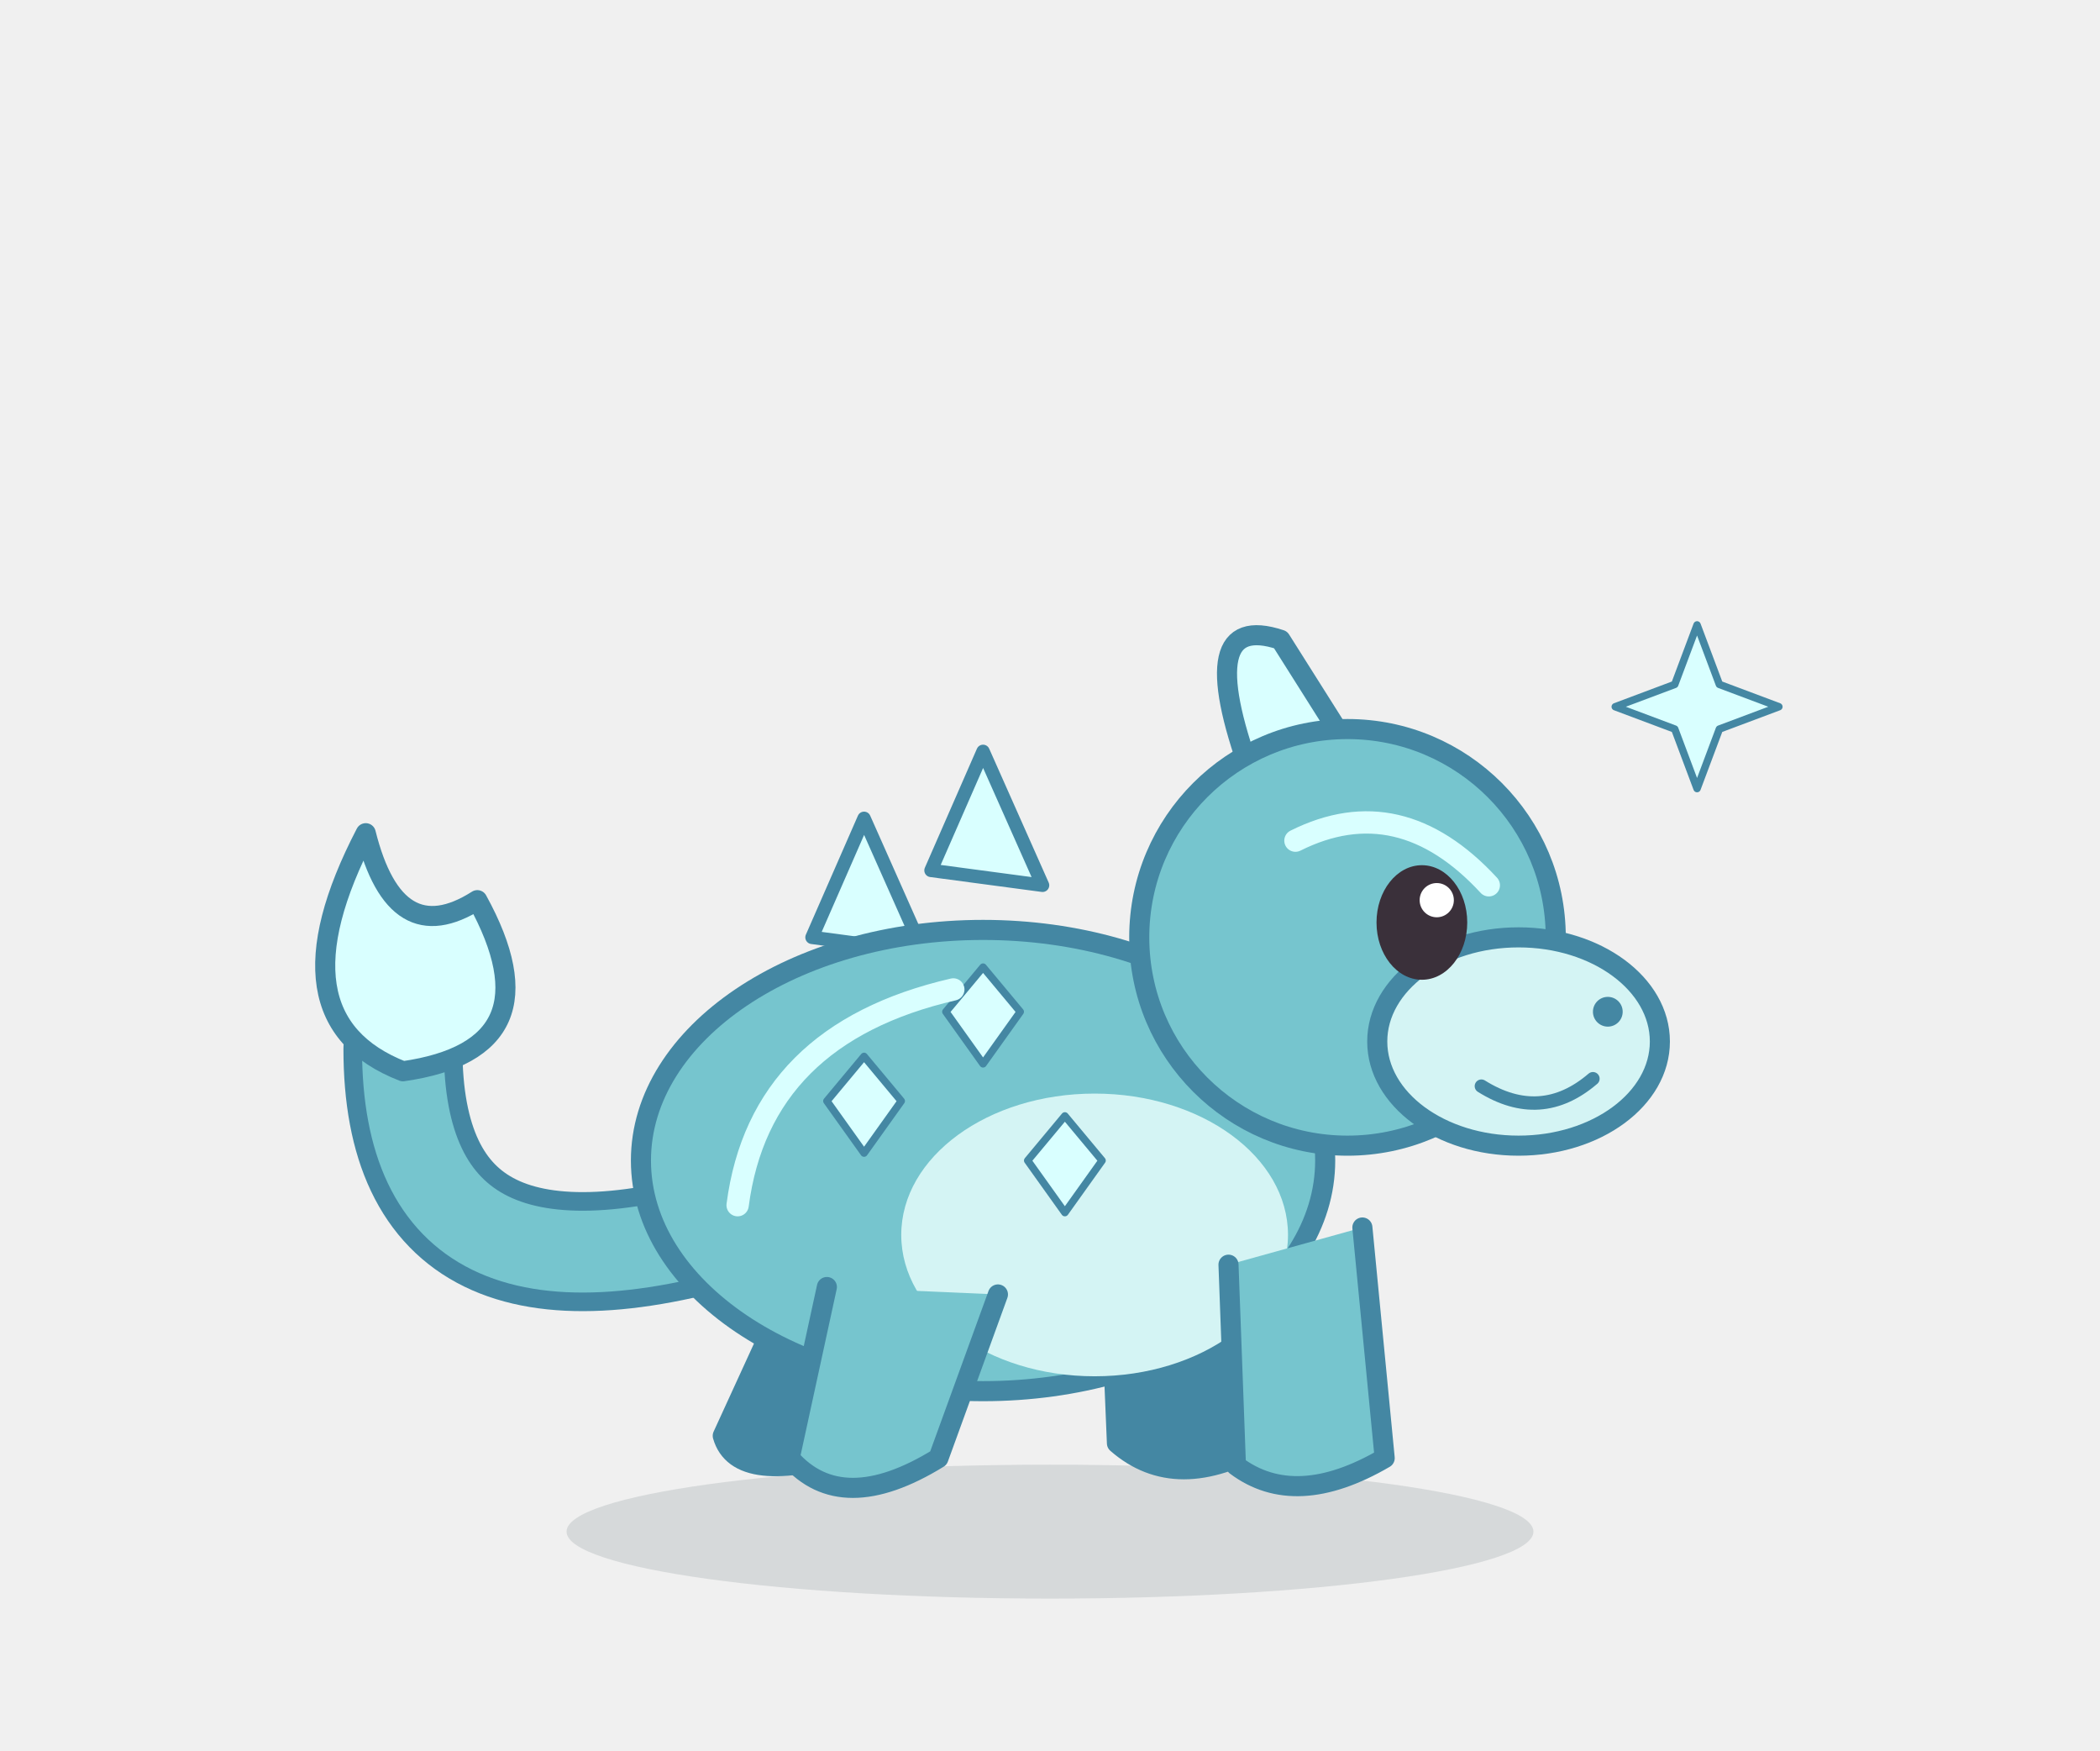
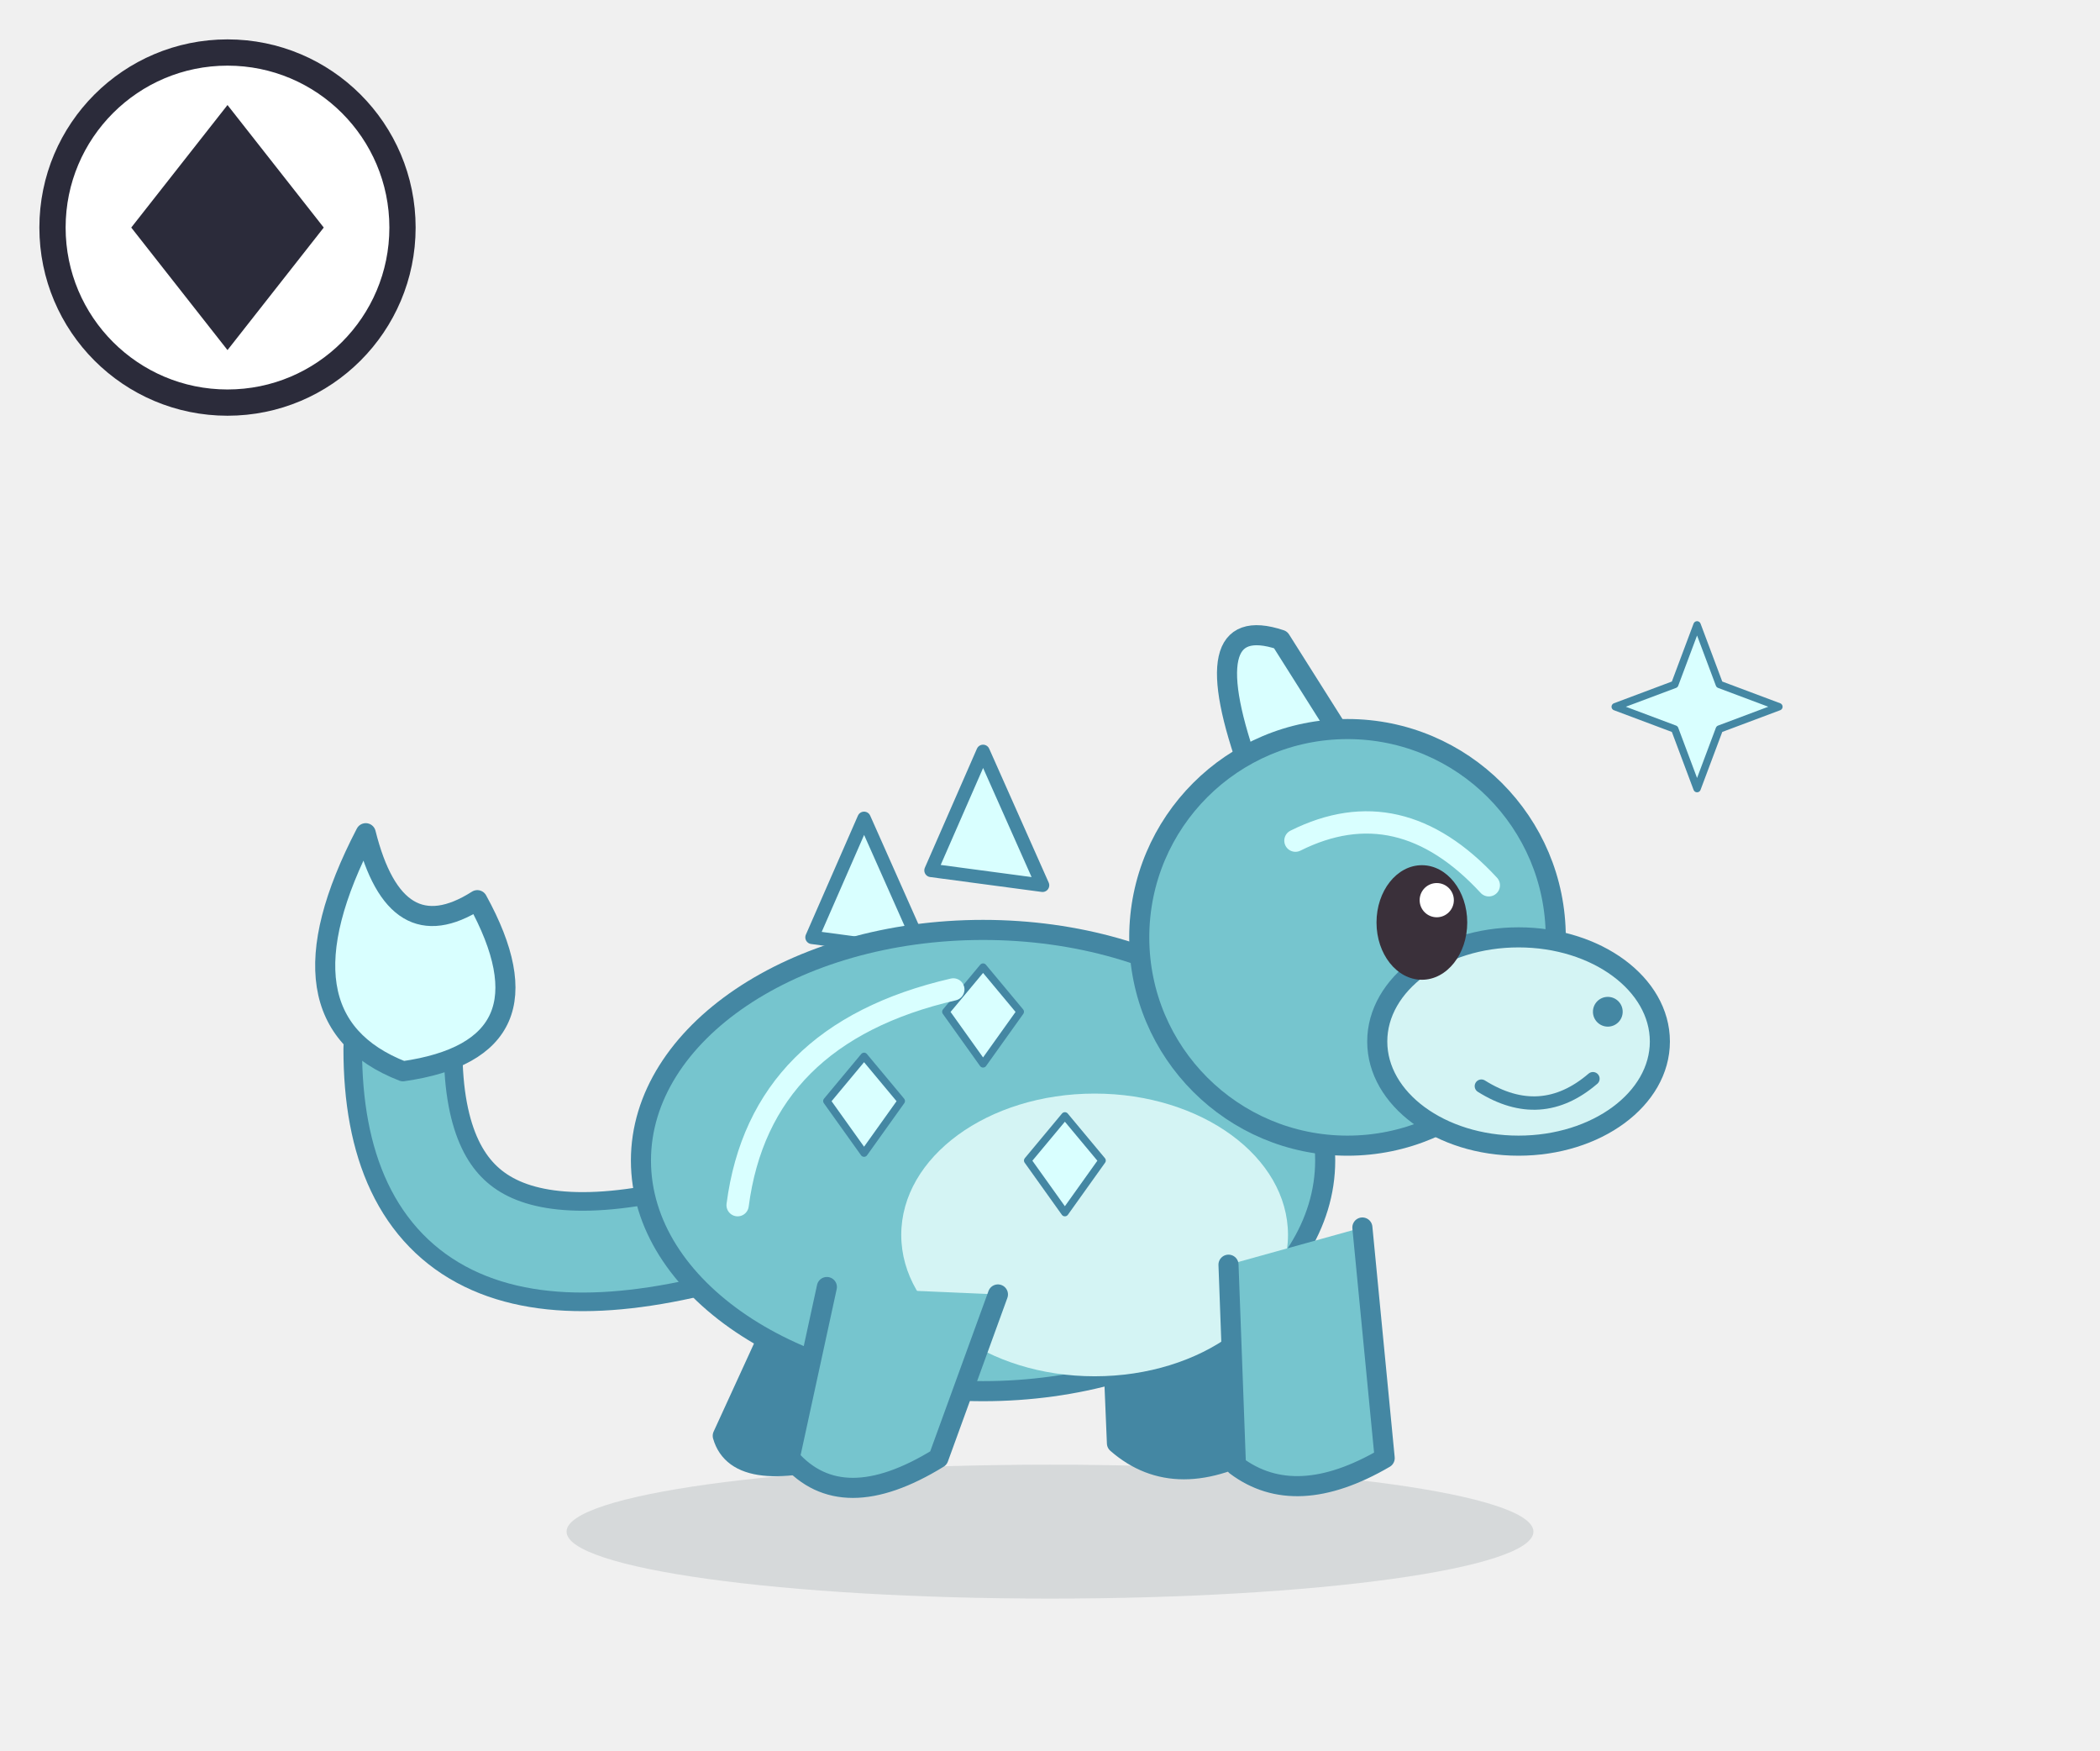
<svg xmlns="http://www.w3.org/2000/svg" width="240" height="200" viewBox="0 0 240 200">
  <defs>
    <linearGradient id="rainbow" x1="0" y1="0" x2="1" y2="1">
      <stop stop-color="#E9A8AB" />
      <stop offset=".32" stop-color="#F0D486" />
      <stop offset=".60" stop-color="#82CDB7" />
      <stop offset="1" stop-color="#9B8DDD" />
    </linearGradient>
  </defs>
  <ellipse cx="120" cy="175" rx="55.25" ry="7.65" fill="#293F45" opacity=".13" />
  <g transform="translate(18 25.5) scale(0.85)" stroke="#4487A3" stroke-width="2.7" stroke-linejoin="round" stroke-linecap="round">
    <path d="M80 134 Q33 149 33 111" stroke="#4487A3" stroke-width="16" fill="none" />
    <path d="M80 134 Q33 149 33 111" stroke="#76C5CE" stroke-width="11" fill="none" />
    <path d="M33 114 Q15 107 28 82 Q32 98 43 91 Q54 111 33 114Z" fill="#D9FFFF" />
    <path d="M88 96 l7 -16 8 18Z" fill="#D9FFFF" stroke="#4487A3" stroke-width="1.8" />
    <path d="M104 87 l7 -16 8 18Z" fill="#D9FFFF" stroke="#4487A3" stroke-width="1.8" />
    <path d="M87 139 L76 163 Q78 170 94 165 L106 141 M128 140 L129 164 Q137 171 149 164 L149 135" fill="#4487A3" />
    <ellipse cx="111" cy="126" rx="46" ry="31" fill="#76C5CE" />
    <ellipse cx="126" cy="136" rx="26" ry="19" fill="#D4F4F4" stroke="none" />
    <path d="M90 143 L85 166 Q92 174 105 166 L113 144 M144 140 L145 167 Q153 173 165 166 L162 135" fill="#76C5CE" />
    <path d="M147 74 Q139 52 151 56 L163 75Z" fill="#D9FFFF" />
    <circle cx="160" cy="96" r="28" fill="#76C5CE" />
    <ellipse cx="183" cy="110" rx="19" ry="14" fill="#D4F4F4" />
    <ellipse cx="170" cy="94" rx="6.1" ry="7.7" fill="#3A303A" stroke="none" />
    <circle cx="172" cy="91" r="2.3" fill="white" stroke="none" />
    <circle cx="195" cy="106" r="2" fill="#4487A3" stroke="none" />
    <path d="M178 116 Q186 121 193 115" fill="none" stroke-width="1.8" />
    <path d="M95 112 l5 6 -5 7 -5 -7Z" fill="#D9FFFF" stroke="#4487A3" stroke-width="1" />
    <path d="M111 100 l5 6 -5 7 -5 -7Z" fill="#D9FFFF" stroke="#4487A3" stroke-width="1" />
    <path d="M122 120 l5 6 -5 7 -5 -7Z" fill="#D9FFFF" stroke="#4487A3" stroke-width="1" />
    <path d="M78 132 Q81 109 107 103 M153 83 Q167 76 179 89" fill="none" stroke="#D9FFFF" stroke-width="3" stroke-linecap="round" />
    <path d="M207 54 l3 8 8 3 -8 3 -3 8 -3 -8 -8 -3 8 -3Z" fill="#D9FFFF" stroke="#4487A3" stroke-width="1" />
  </g>
+   <g data-variant-badge="crystal" aria-hidden="true">
+     <circle cx="26" cy="26" r="20" fill="#FFFFFF" stroke="#2B2B3A" stroke-width="3" />
+     <path d="M26 12 L37 26 L26 40 L15 26Z" fill="#2B2B3A" />
+   </g>
</svg>
